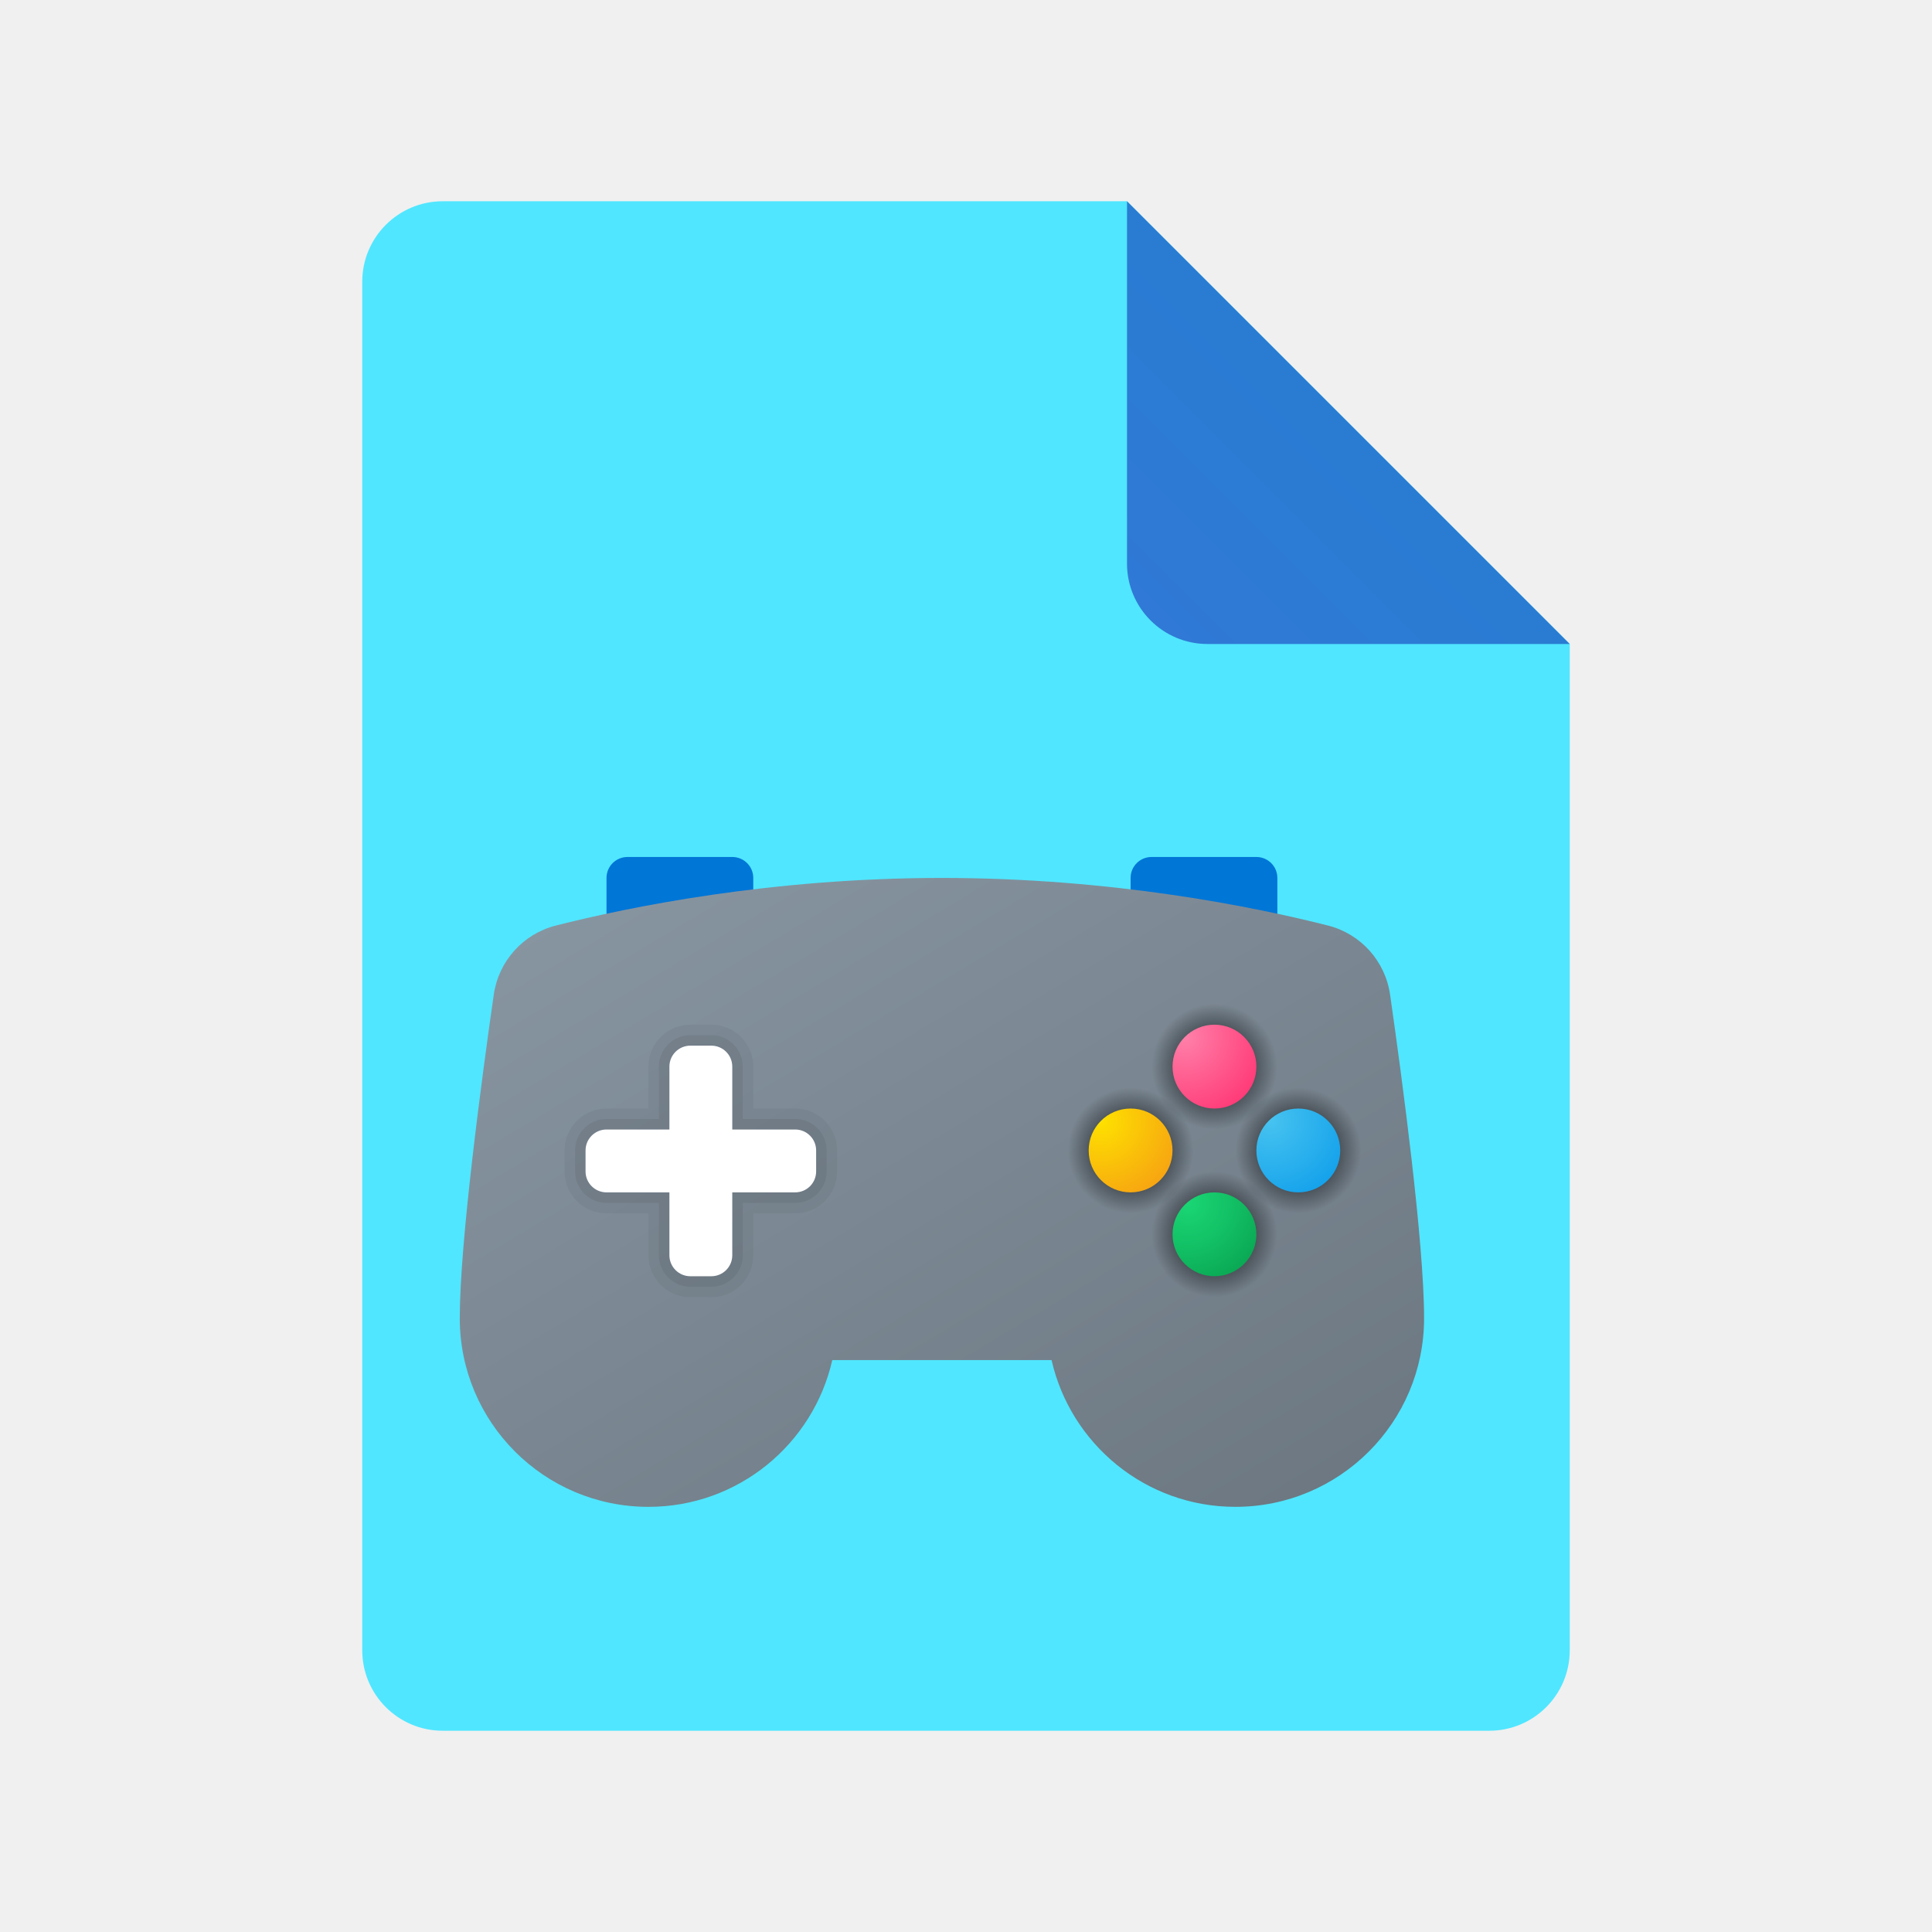
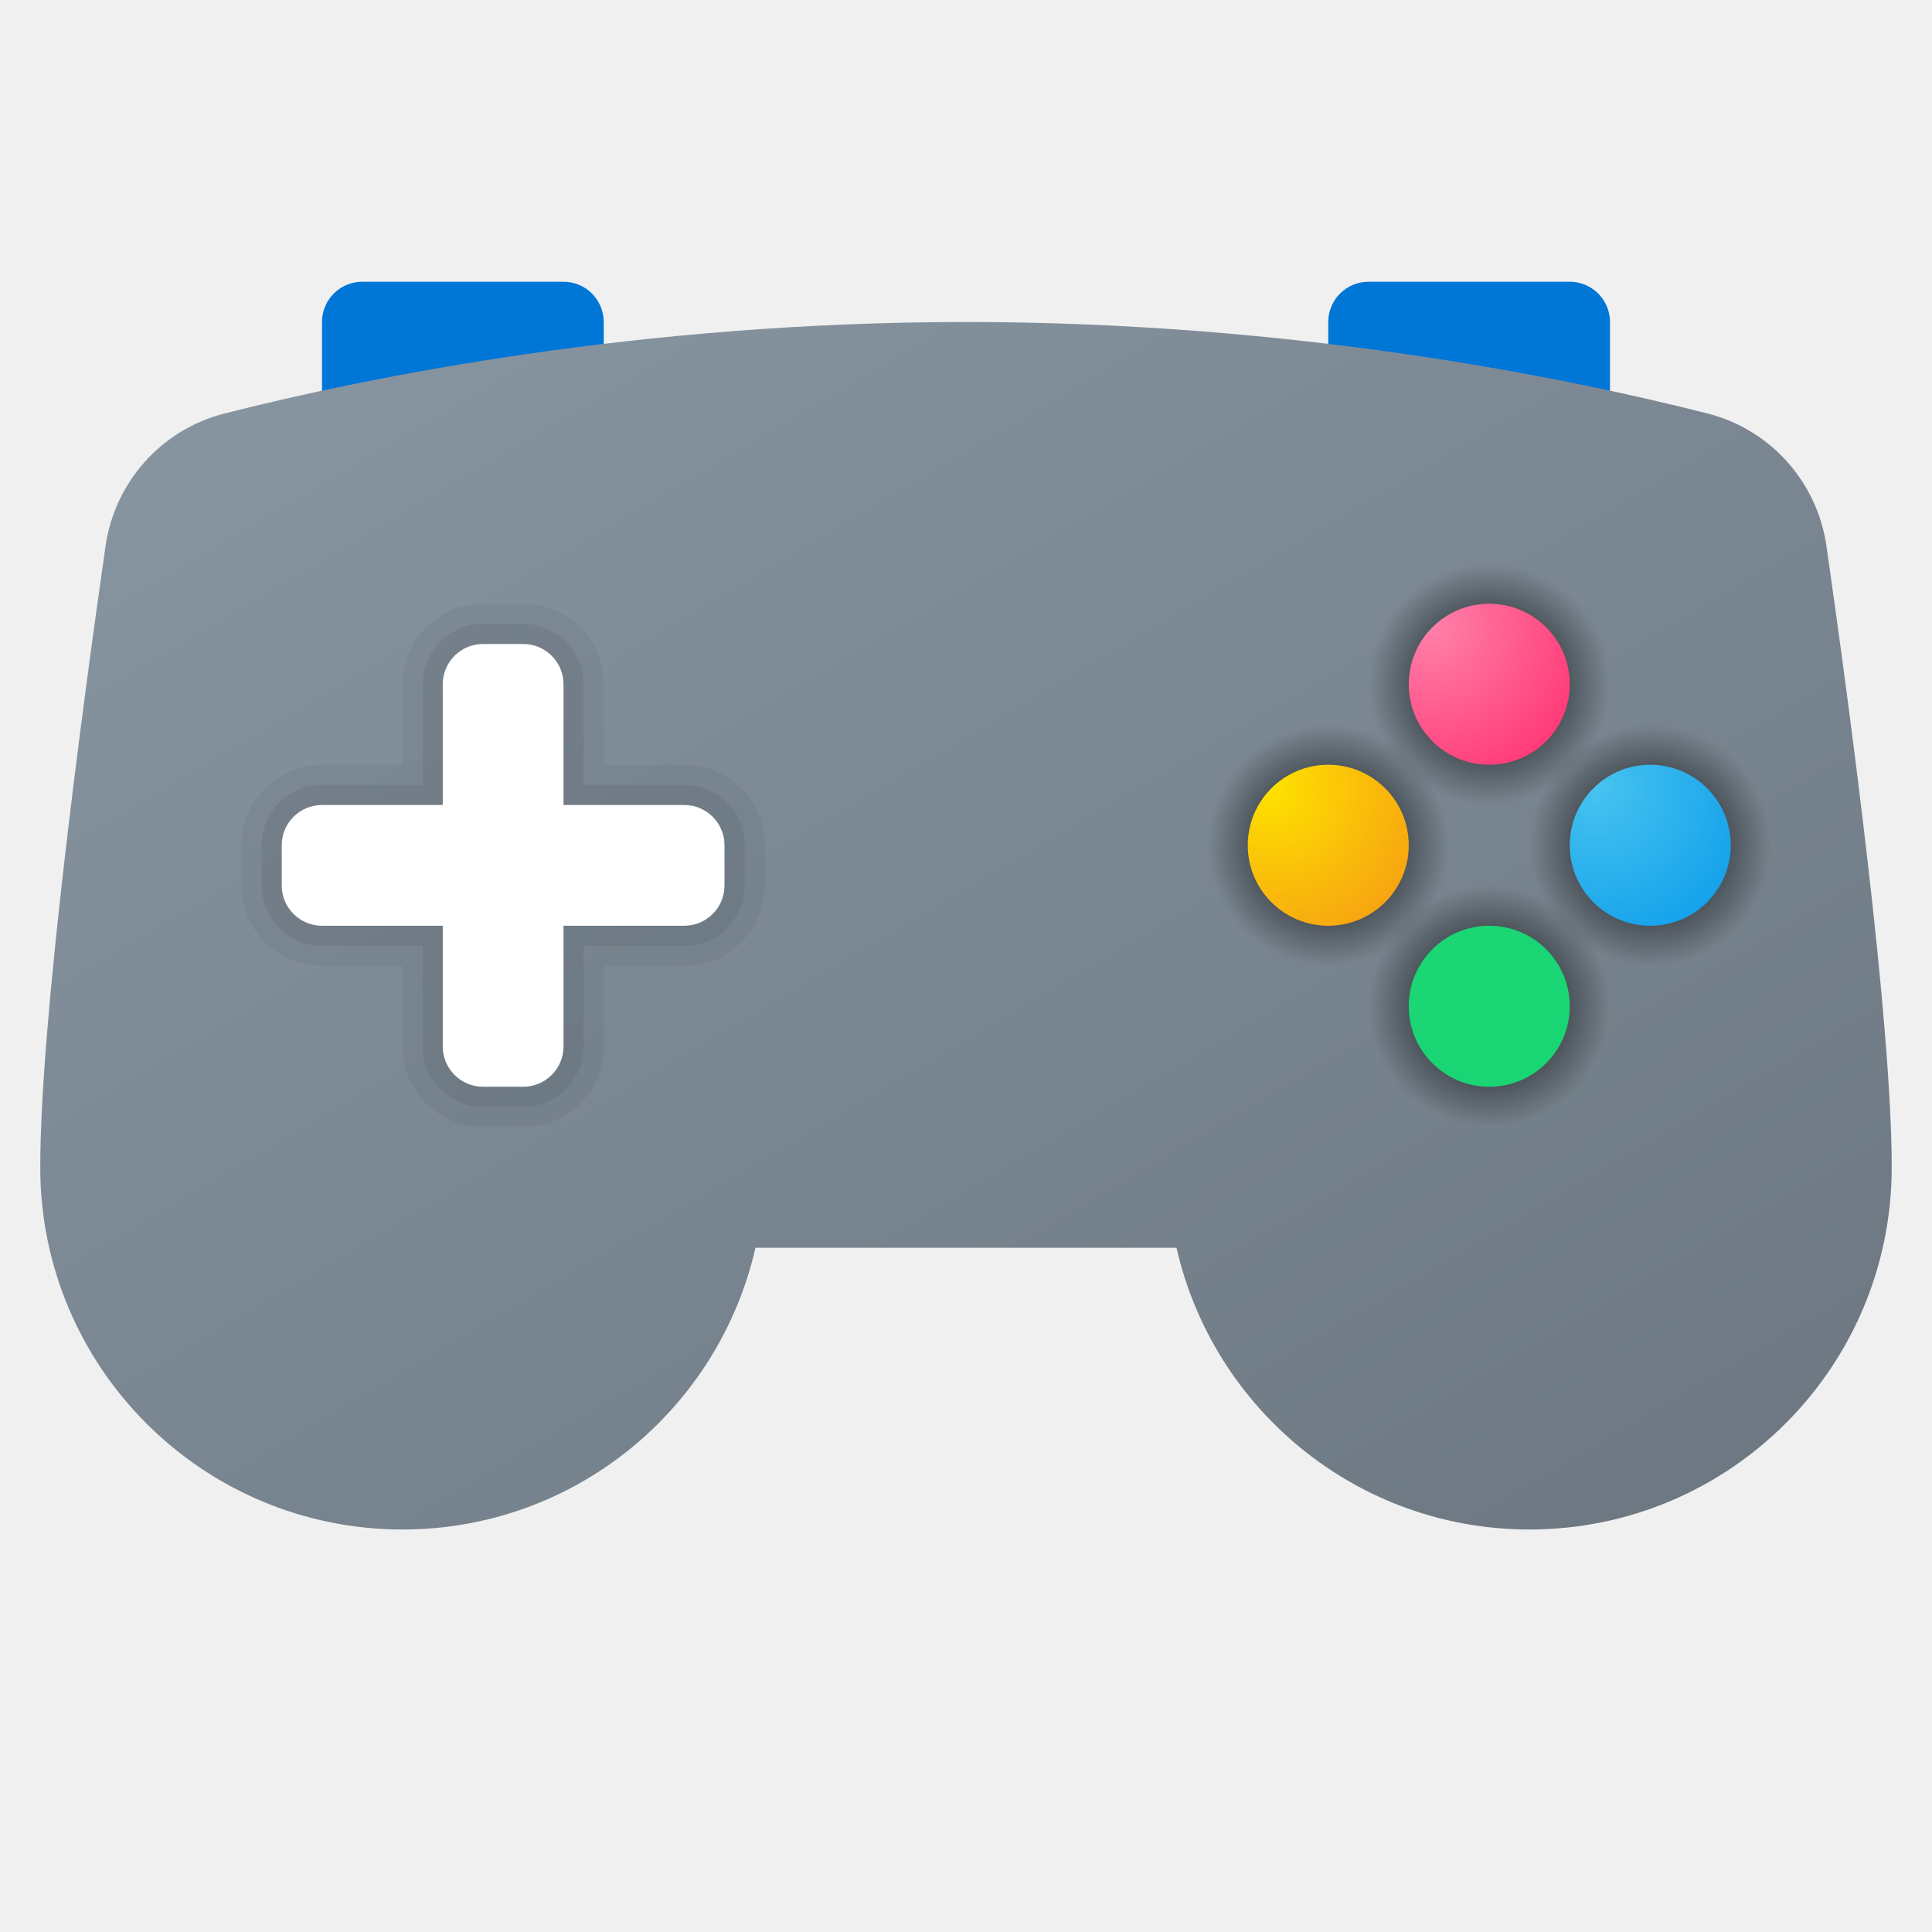
<svg xmlns="http://www.w3.org/2000/svg" xmlns:xlink="http://www.w3.org/1999/xlink" width="48px" height="48px" viewBox="0 0 48 48" version="1.1">
  <defs>
-     <linearGradient x1="0.048" y1="0.952" x2="0.509" y2="0.491" id="gradient_1">
-       <stop offset="0" stop-color="#3079D6" />
-       <stop offset="1" stop-color="#297CD2" />
+     <linearGradient gradientUnits="objectBoundingBox" x1="0.085" y1="0.061" x2="0.903" y2="0.954" id="gradient_1">
+       <stop offset="0%" stop-color="#8795A1" />
+       <stop offset="100%" stop-color="#6D7882" />
    </linearGradient>
-     <linearGradient x1="0.085" y1="0.061" x2="0.903" y2="0.954" id="gradient_2">
-       <stop offset="0" stop-color="#8795A1" />
-       <stop offset="1" stop-color="#6D7882" />
-     </linearGradient>
-     <radialGradient gradientUnits="objectBoundingBox" cx="50%" cy="50%" fx="50%" fy="50%" r="50%" gradientTransform="translate(0.5,0.5),scale(0.9999998,1),translate(-0.5,-0.5)" id="gradient_3">
+     <radialGradient gradientUnits="objectBoundingBox" cx="50%" cy="50%" fx="50%" fy="50%" r="50%" gradientTransform="translate(0.5,0.5),scale(0.9999998,1),translate(-0.5,-0.5)" id="gradient_2">
      <stop offset="0%" stop-color="#000000" />
      <stop offset="100%" stop-color="#000000" stop-opacity="0" />
    </radialGradient>
-     <radialGradient gradientUnits="objectBoundingBox" cx="50%" cy="50%" fx="50%" fy="50%" r="50%" gradientTransform="translate(0.5,0.5000002),translate(-0.5,-0.5000002)" id="gradient_4">
+     <radialGradient gradientUnits="objectBoundingBox" cx="50%" cy="50%" fx="50%" fy="50%" r="50%" gradientTransform="translate(0.5,0.5000002),scale(1,0.9999997),translate(-0.5,-0.5000002)" id="gradient_3">
      <stop offset="0%" stop-color="#000000" />
      <stop offset="100%" stop-color="#000000" stop-opacity="0" />
    </radialGradient>
-     <radialGradient gradientUnits="objectBoundingBox" cx="50%" cy="50%" fx="50%" fy="50%" r="50%" gradientTransform="translate(0.5,0.5),scale(0.9999997,1),translate(-0.5,-0.5)" id="gradient_5">
+     <radialGradient gradientUnits="objectBoundingBox" cx="50%" cy="50%" fx="50%" fy="50%" r="50%" gradientTransform="translate(0.5,0.5),translate(-0.5,-0.5)" id="gradient_4">
      <stop offset="0%" stop-color="#000000" />
      <stop offset="100%" stop-color="#000000" stop-opacity="0" />
    </radialGradient>
-     <radialGradient gradientUnits="objectBoundingBox" cx="50%" cy="50%" fx="50%" fy="50%" r="50%" gradientTransform="translate(0.5,0.5),translate(-0.5,-0.5)" id="gradient_6">
-       <stop offset="0%" stop-color="#000000" />
-       <stop offset="100%" stop-color="#000000" stop-opacity="0" />
-     </radialGradient>
-     <radialGradient gradientUnits="objectBoundingBox" cx="16.625%" cy="14.575%" fx="16.625%" fy="14.575%" r="98.9%" gradientTransform="translate(0.1662502,0.14575),scale(0.9999995,1),translate(-0.1662502,-0.14575)" id="gradient_7">
+     <radialGradient gradientUnits="objectBoundingBox" cx="16.625%" cy="14.575%" fx="16.625%" fy="14.575%" r="98.9%" gradientTransform="translate(0.1662502,0.14575),translate(-0.1662502,-0.14575)" id="gradient_5">
      <stop offset="0%" stop-color="#46C3F0" />
      <stop offset="100%" stop-color="#15A2EB" />
    </radialGradient>
-     <radialGradient gradientUnits="objectBoundingBox" cx="14.4%" cy="15.05%" fx="14.4%" fy="15.05%" r="99.6%" gradientTransform="translate(0.144,0.1504998),scale(0.9999995,1),translate(-0.144,-0.1504998)" id="gradient_8">
+     <radialGradient gradientUnits="objectBoundingBox" cx="14.4%" cy="15.05%" fx="14.4%" fy="15.05%" r="99.6%" gradientTransform="translate(0.144,0.1504998),scale(1,0.9999995),translate(-0.144,-0.1504998)" id="gradient_6">
      <stop offset="0%" stop-color="#FEE100" />
      <stop offset="100%" stop-color="#F7A511" />
    </radialGradient>
-     <radialGradient gradientUnits="objectBoundingBox" cx="14.425%" cy="15.05%" fx="14.425%" fy="15.05%" r="99.6%" gradientTransform="translate(0.1442499,0.1505001),scale(0.9999998,1),translate(-0.1442499,-0.1505001)" id="gradient_9">
+     <radialGradient gradientUnits="objectBoundingBox" cx="14.425%" cy="15.05%" fx="14.425%" fy="15.05%" r="99.6%" gradientTransform="translate(0.1442499,0.1505001),translate(-0.1442499,-0.1505001)" id="gradient_7">
      <stop offset="0%" stop-color="#FF80A9" />
      <stop offset="100%" stop-color="#FF3B78" />
    </radialGradient>
-     <radialGradient gradientUnits="objectBoundingBox" cx="17.5%" cy="12.6%" fx="17.5%" fy="12.6%" r="101.2%" gradientTransform="translate(0.1750002,0.1259999),scale(0.9999995,1),translate(-0.1750002,-0.1259999)" id="gradient_10">
+     <radialGradient gradientUnits="objectBoundingBox" cx="17.5%" cy="12.6%" fx="17.5%" fy="12.6%" r="4103.881%" gradientTransform="translate(0.1750002,0.1259999),rotate(-145.9134),scale(1,1.034264),translate(-0.1750002,-0.1259999)" id="gradient_8">
      <stop offset="0%" stop-color="#1AD674" />
      <stop offset="48.5%" stop-color="#13C266" />
      <stop offset="100%" stop-color="#0AA854" />
    </radialGradient>
-     <path d="M0 0L48 0L48 48L0 48L0 0Z" id="path_1" />
-     <path d="M0 0L25 0L25 25L0 25L0 0Z" id="path_2" />
-     <clipPath id="mask_1">
-       <use xlink:href="#path_1" />
-     </clipPath>
-     <clipPath id="mask_2">
-       <use xlink:href="#path_2" />
+     <path d="M48 0L48 0L48 48L0 48L0 0L48 0Z" id="path_1" />
+     <clipPath id="clip_1">
+       <use xlink:href="#path_1" clip-rule="evenodd" fill-rule="evenodd" />
    </clipPath>
  </defs>
-   <g id="icons8_file_2">
-     <path d="M0 0L48 0L48 48L0 48L0 0Z" id="Background" fill="none" fill-rule="evenodd" stroke="none" />
-     <g clip-path="url(#mask_1)">
-       <path d="M30 11L30 36C30 37.105 29.105 38 28 38L2 38C0.895 38 0 37.105 0 36L0 2C0 0.895 0.895 0 2 0L19 0L30 11L30 11Z" transform="translate(9 5)" id="Shape" fill="#50E6FF" fill-rule="evenodd" stroke="none" />
-       <path d="M0 0L0 9C0 10.105 0.895 11 2 11L11 11L0 0L0 0Z" transform="translate(28 5)" id="Shape" fill="url(#gradient_1)" fill-rule="evenodd" stroke="none" />
-     </g>
-   </g>
-   <g id="icons8_game_controller" transform="translate(10.90198 17.64551)">
-     <path d="M0 0L25 0L25 25L0 25L0 0Z" id="Background" fill="none" fill-rule="evenodd" stroke="none" />
-     <g clip-path="url(#mask_2)">
-       <path d="M0 1.042L3.646 2.083L3.646 0.521C3.646 0.233 3.413 0 3.125 0L0.521 0C0.233 0 0 0.233 0 0.521L0 1.042L0 1.042Z" transform="translate(17.1875 3.645843)" id="Shape" fill="#0076D7" fill-rule="evenodd" stroke="none" />
-       <path d="M3.646 1.042L0 2.083L0 0.521C0 0.233 0.233 0 0.521 0L3.125 0C3.413 0 3.646 0.233 3.646 0.521L3.646 1.042L3.646 1.042Z" transform="translate(4.166687 3.645843)" id="Shape" fill="#0076D7" fill-rule="evenodd" stroke="none" />
-       <path d="M23.114 2.903C22.995 2.069 22.389 1.391 21.572 1.183C19.751 0.721 16.232 0 11.979 0C7.726 0 4.207 0.721 2.386 1.183C1.569 1.391 0.964 2.069 0.844 2.903C0.542 5.012 0 9.059 0 10.938C0 13.527 2.098 15.625 4.688 15.625C6.918 15.625 8.781 14.066 9.255 11.979L14.703 11.979C15.178 14.066 17.04 15.625 19.27 15.625C21.859 15.625 23.958 13.527 23.958 10.938C23.958 9.059 23.416 5.011 23.114 2.903L23.114 2.903Z" transform="translate(0.520813 4.166657)" id="Shape" fill="url(#gradient_2)" fill-rule="evenodd" stroke="none" />
-       <path d="M0 1.562C0 0.7 0.7 0 1.562 0C2.425 0 3.125 0.7 3.125 1.562C3.125 2.425 2.425 3.125 1.562 3.125C0.7 3.125 0 2.425 0 1.562Z" transform="translate(17.70831 7.291657)" id="Circle" fill="url(#gradient_3)" fill-rule="evenodd" stroke="none" />
-       <path d="M0 1.562C0 0.7 0.7 0 1.562 0C2.425 0 3.125 0.7 3.125 1.562C3.125 2.425 2.425 3.125 1.562 3.125C0.7 3.125 0 2.425 0 1.562Z" transform="translate(17.70831 11.45834)" id="Circle" fill="url(#gradient_4)" fill-rule="evenodd" stroke="none" />
-       <path d="M0 1.562C0 0.7 0.7 0 1.562 0C2.425 0 3.125 0.7 3.125 1.562C3.125 2.425 2.425 3.125 1.562 3.125C0.7 3.125 0 2.425 0 1.562Z" transform="translate(15.625 9.375)" id="Circle" fill="url(#gradient_5)" fill-rule="evenodd" stroke="none" />
-       <path d="M0 1.562C0 0.7 0.7 0 1.562 0C2.425 0 3.125 0.7 3.125 1.562C3.125 2.425 2.425 3.125 1.562 3.125C0.7 3.125 0 2.425 0 1.562Z" transform="translate(19.79169 9.375)" id="Circle" fill="url(#gradient_6)" fill-rule="evenodd" stroke="none" />
-       <path d="M0 1.042C0 0.466 0.466 0 1.042 0C1.617 0 2.083 0.466 2.083 1.042C2.083 1.617 1.617 2.083 1.042 2.083C0.466 2.083 0 1.617 0 1.042Z" transform="translate(20.3125 9.895843)" id="Circle" fill="url(#gradient_7)" fill-rule="evenodd" stroke="none" />
-       <path d="M0 1.042C0 0.466 0.466 0 1.042 0C1.617 0 2.083 0.466 2.083 1.042C2.083 1.617 1.617 2.083 1.042 2.083C0.466 2.083 0 1.617 0 1.042Z" transform="translate(16.14581 9.895843)" id="Circle" fill="url(#gradient_8)" fill-rule="evenodd" stroke="none" />
-       <path d="M0 1.042C0 0.466 0.466 0 1.042 0C1.617 0 2.083 0.466 2.083 1.042C2.083 1.617 1.617 2.083 1.042 2.083C0.466 2.083 0 1.617 0 1.042Z" transform="translate(18.22919 7.8125)" id="Circle" fill="url(#gradient_9)" fill-rule="evenodd" stroke="none" />
-       <path d="M0 1.042C0 0.466 0.466 0 1.042 0C1.617 0 2.083 0.466 2.083 1.042C2.083 1.617 1.617 2.083 1.042 2.083C0.466 2.083 0 1.617 0 1.042Z" transform="translate(18.22919 11.97916)" id="Circle" fill="url(#gradient_10)" fill-rule="evenodd" stroke="none" />
-       <path d="M5.729 2.083L4.688 2.083L4.688 1.042C4.688 0.466 4.221 0 3.646 0L3.125 0C2.549 0 2.083 0.466 2.083 1.042L2.083 2.083L1.042 2.083C0.466 2.083 0 2.549 0 3.125L0 3.646C0 4.221 0.466 4.688 1.042 4.688L2.083 4.688L2.083 5.729C2.083 6.305 2.549 6.771 3.125 6.771L3.646 6.771C4.221 6.771 4.688 6.305 4.688 5.729L4.688 4.688L5.729 4.688C6.305 4.688 6.771 4.221 6.771 3.646L6.771 3.125C6.771 2.549 6.305 2.083 5.729 2.083L5.729 2.083Z" transform="translate(3.125 7.8125)" id="Shape" fill="#000000" fill-opacity="0.05" fill-rule="evenodd" stroke="none" />
-       <path d="M5.469 2.083L4.167 2.083L4.167 0.781C4.167 0.35 3.817 0 3.385 0L2.865 0C2.433 0 2.083 0.35 2.083 0.781L2.083 2.083L0.781 2.083C0.35 2.083 0 2.433 0 2.865L0 3.385C0 3.817 0.35 4.167 0.781 4.167L2.083 4.167L2.083 5.469C2.083 5.9 2.433 6.25 2.865 6.25L3.385 6.25C3.817 6.25 4.167 5.9 4.167 5.469L4.167 4.167L5.469 4.167C5.9 4.167 6.25 3.817 6.25 3.385L6.25 2.865C6.25 2.433 5.9 2.083 5.469 2.083L5.469 2.083Z" transform="translate(3.385437 8.072907)" id="Shape" fill="#000000" fill-opacity="0.07" fill-rule="evenodd" stroke="none" />
-       <path d="M0.521 0L1.042 0C1.329 0 1.562 0.233 1.562 0.521L1.562 5.208C1.562 5.496 1.329 5.729 1.042 5.729L0.521 5.729C0.233 5.729 0 5.496 0 5.208L0 0.521C0 0.233 0.233 0 0.521 0L0.521 0Z" transform="translate(5.729187 8.333343)" id="Shape" fill="#FFFFFF" fill-rule="evenodd" stroke="none" />
-       <path d="M5.729 0.521L5.729 1.042C5.729 1.329 5.496 1.562 5.208 1.562L0.521 1.562C0.233 1.562 0 1.329 0 1.042L0 0.521C0 0.233 0.233 0 0.521 0L5.208 0C5.496 0 5.729 0.233 5.729 0.521L5.729 0.521Z" transform="translate(3.645813 10.41666)" id="Shape" fill="#FFFFFF" fill-rule="evenodd" stroke="none" />
-     </g>
+   <g id="Game Controller" clip-path="url(#clip_1)">
+     <path d="M48 0L48 0L48 48L0 48L0 0L48 0Z" id="Game-Controller" fill="none" stroke="none" />
+     <path d="M33 9L40 11L40 8C40 7.448 39.552 7 39 7L34 7C33.448 7 33 7.448 33 8L33 9L33 9Z" id="Shape" fill="#0076D7" stroke="none" />
+     <path d="M15 9L8 11L8 8C8 7.448 8.448 7 9 7L14 7C14.552 7 15 7.448 15 8L15 9L15 9Z" id="Shape" fill="#0076D7" stroke="none" />
+     <path d="M45.379 13.573C45.15 11.972 43.987 10.67 42.419 10.272C38.922 9.384 32.166 8 24 8C15.833 8 9.078 9.384 5.581 10.272C4.013 10.67 2.851 11.972 2.621 13.573C2.041 17.623 1 25.393 1 29C1 33.971 5.029 38 10 38C14.282 38 17.859 35.007 18.769 31L29.23 31C30.141 35.007 33.717 38 37.999 38C42.97 38 46.999 33.971 46.999 29C47 25.393 45.959 17.622 45.379 13.573L45.379 13.573Z" id="Shape" fill="url(#gradient_1)" stroke="none" />
+     <path d="M34 17C34 15.343 35.343 14 37 14C38.657 14 40 15.343 40 17C40 18.657 38.657 20 37 20C35.343 20 34 18.657 34 17Z" id="Circle" fill="url(#gradient_2)" fill-rule="evenodd" stroke="none" />
+     <path d="M34 25C34 23.343 35.343 22 37 22C38.657 22 40 23.343 40 25C40 26.657 38.657 28 37 28C35.343 28 34 26.657 34 25Z" id="Circle" fill="url(#gradient_3)" fill-rule="evenodd" stroke="none" />
+     <path d="M30 21C30 19.343 31.343 18 33 18C34.657 18 36 19.343 36 21C36 22.657 34.657 24 33 24C31.343 24 30 22.657 30 21Z" id="Circle" fill="url(#gradient_4)" fill-rule="evenodd" stroke="none" />
+     <path d="M38 21C38 19.343 39.343 18 41 18C42.657 18 44 19.343 44 21C44 22.657 42.657 24 41 24C39.343 24 38 22.657 38 21Z" id="Circle" fill="url(#gradient_4)" fill-rule="evenodd" stroke="none" />
+     <path d="M39 21C39 19.895 39.895 19 41 19C42.105 19 43 19.895 43 21C43 22.105 42.105 23 41 23C39.895 23 39 22.105 39 21Z" id="Circle" fill="url(#gradient_5)" fill-rule="evenodd" stroke="none" />
+     <path d="M31 21C31 19.895 31.895 19 33 19C34.105 19 35 19.895 35 21C35 22.105 34.105 23 33 23C31.895 23 31 22.105 31 21Z" id="Circle" fill="url(#gradient_6)" fill-rule="evenodd" stroke="none" />
+     <path d="M35 17C35 15.895 35.895 15 37 15C38.105 15 39 15.895 39 17C39 18.105 38.105 19 37 19C35.895 19 35 18.105 35 17Z" id="Circle" fill="url(#gradient_7)" fill-rule="evenodd" stroke="none" />
+     <path d="M35 25C35 23.895 35.895 23 37 23C38.105 23 39 23.895 39 25C39 26.105 38.105 27 37 27C35.895 27 35 26.105 35 25Z" id="Circle" fill="url(#gradient_8)" fill-rule="evenodd" stroke="none" />
+     <path d="M17 19L15 19L15 17C15 15.895 14.105 15 13 15L12 15C10.895 15 10 15.895 10 17L10 19L8 19C6.895 19 6 19.895 6 21L6 22C6 23.105 6.895 24 8 24L10 24L10 26C10 27.105 10.895 28 12 28L13 28C14.105 28 15 27.105 15 26L15 24L17 24C18.105 24 19 23.105 19 22L19 21C19 19.895 18.105 19 17 19L17 19Z" id="Shape" fill="#000000" fill-opacity="0.05" stroke="none" />
+     <path d="M17 19.5L14.5 19.5L14.5 17C14.5 16.172 13.828 15.5 13 15.5L12 15.5C11.172 15.5 10.5 16.172 10.5 17L10.5 19.5L8 19.5C7.172 19.5 6.5 20.172 6.5 21L6.5 22C6.5 22.828 7.172 23.5 8 23.5L10.5 23.5L10.5 26C10.5 26.828 11.172 27.5 12 27.5L13 27.5C13.828 27.5 14.5 26.828 14.5 26L14.5 23.5L17 23.5C17.828 23.5 18.5 22.828 18.5 22L18.5 21C18.5 20.172 17.828 19.5 17 19.5L17 19.5Z" id="Shape" fill="#000000" fill-opacity="0.07" stroke="none" />
+     <path d="M12 16L13 16C13.552 16 14 16.448 14 17L14 26C14 26.552 13.552 27 13 27L12 27C11.448 27 11 26.552 11 26L11 17C11 16.448 11.448 16 12 16L12 16Z" id="Shape" fill="#FFFFFF" stroke="none" />
+     <path d="M18 21L18 22C18 22.552 17.552 23 17 23L8 23C7.448 23 7 22.552 7 22L7 21C7 20.448 7.448 20 8 20L17 20C17.552 20 18 20.448 18 21L18 21Z" id="Shape" fill="#FFFFFF" stroke="none" />
  </g>
</svg>
